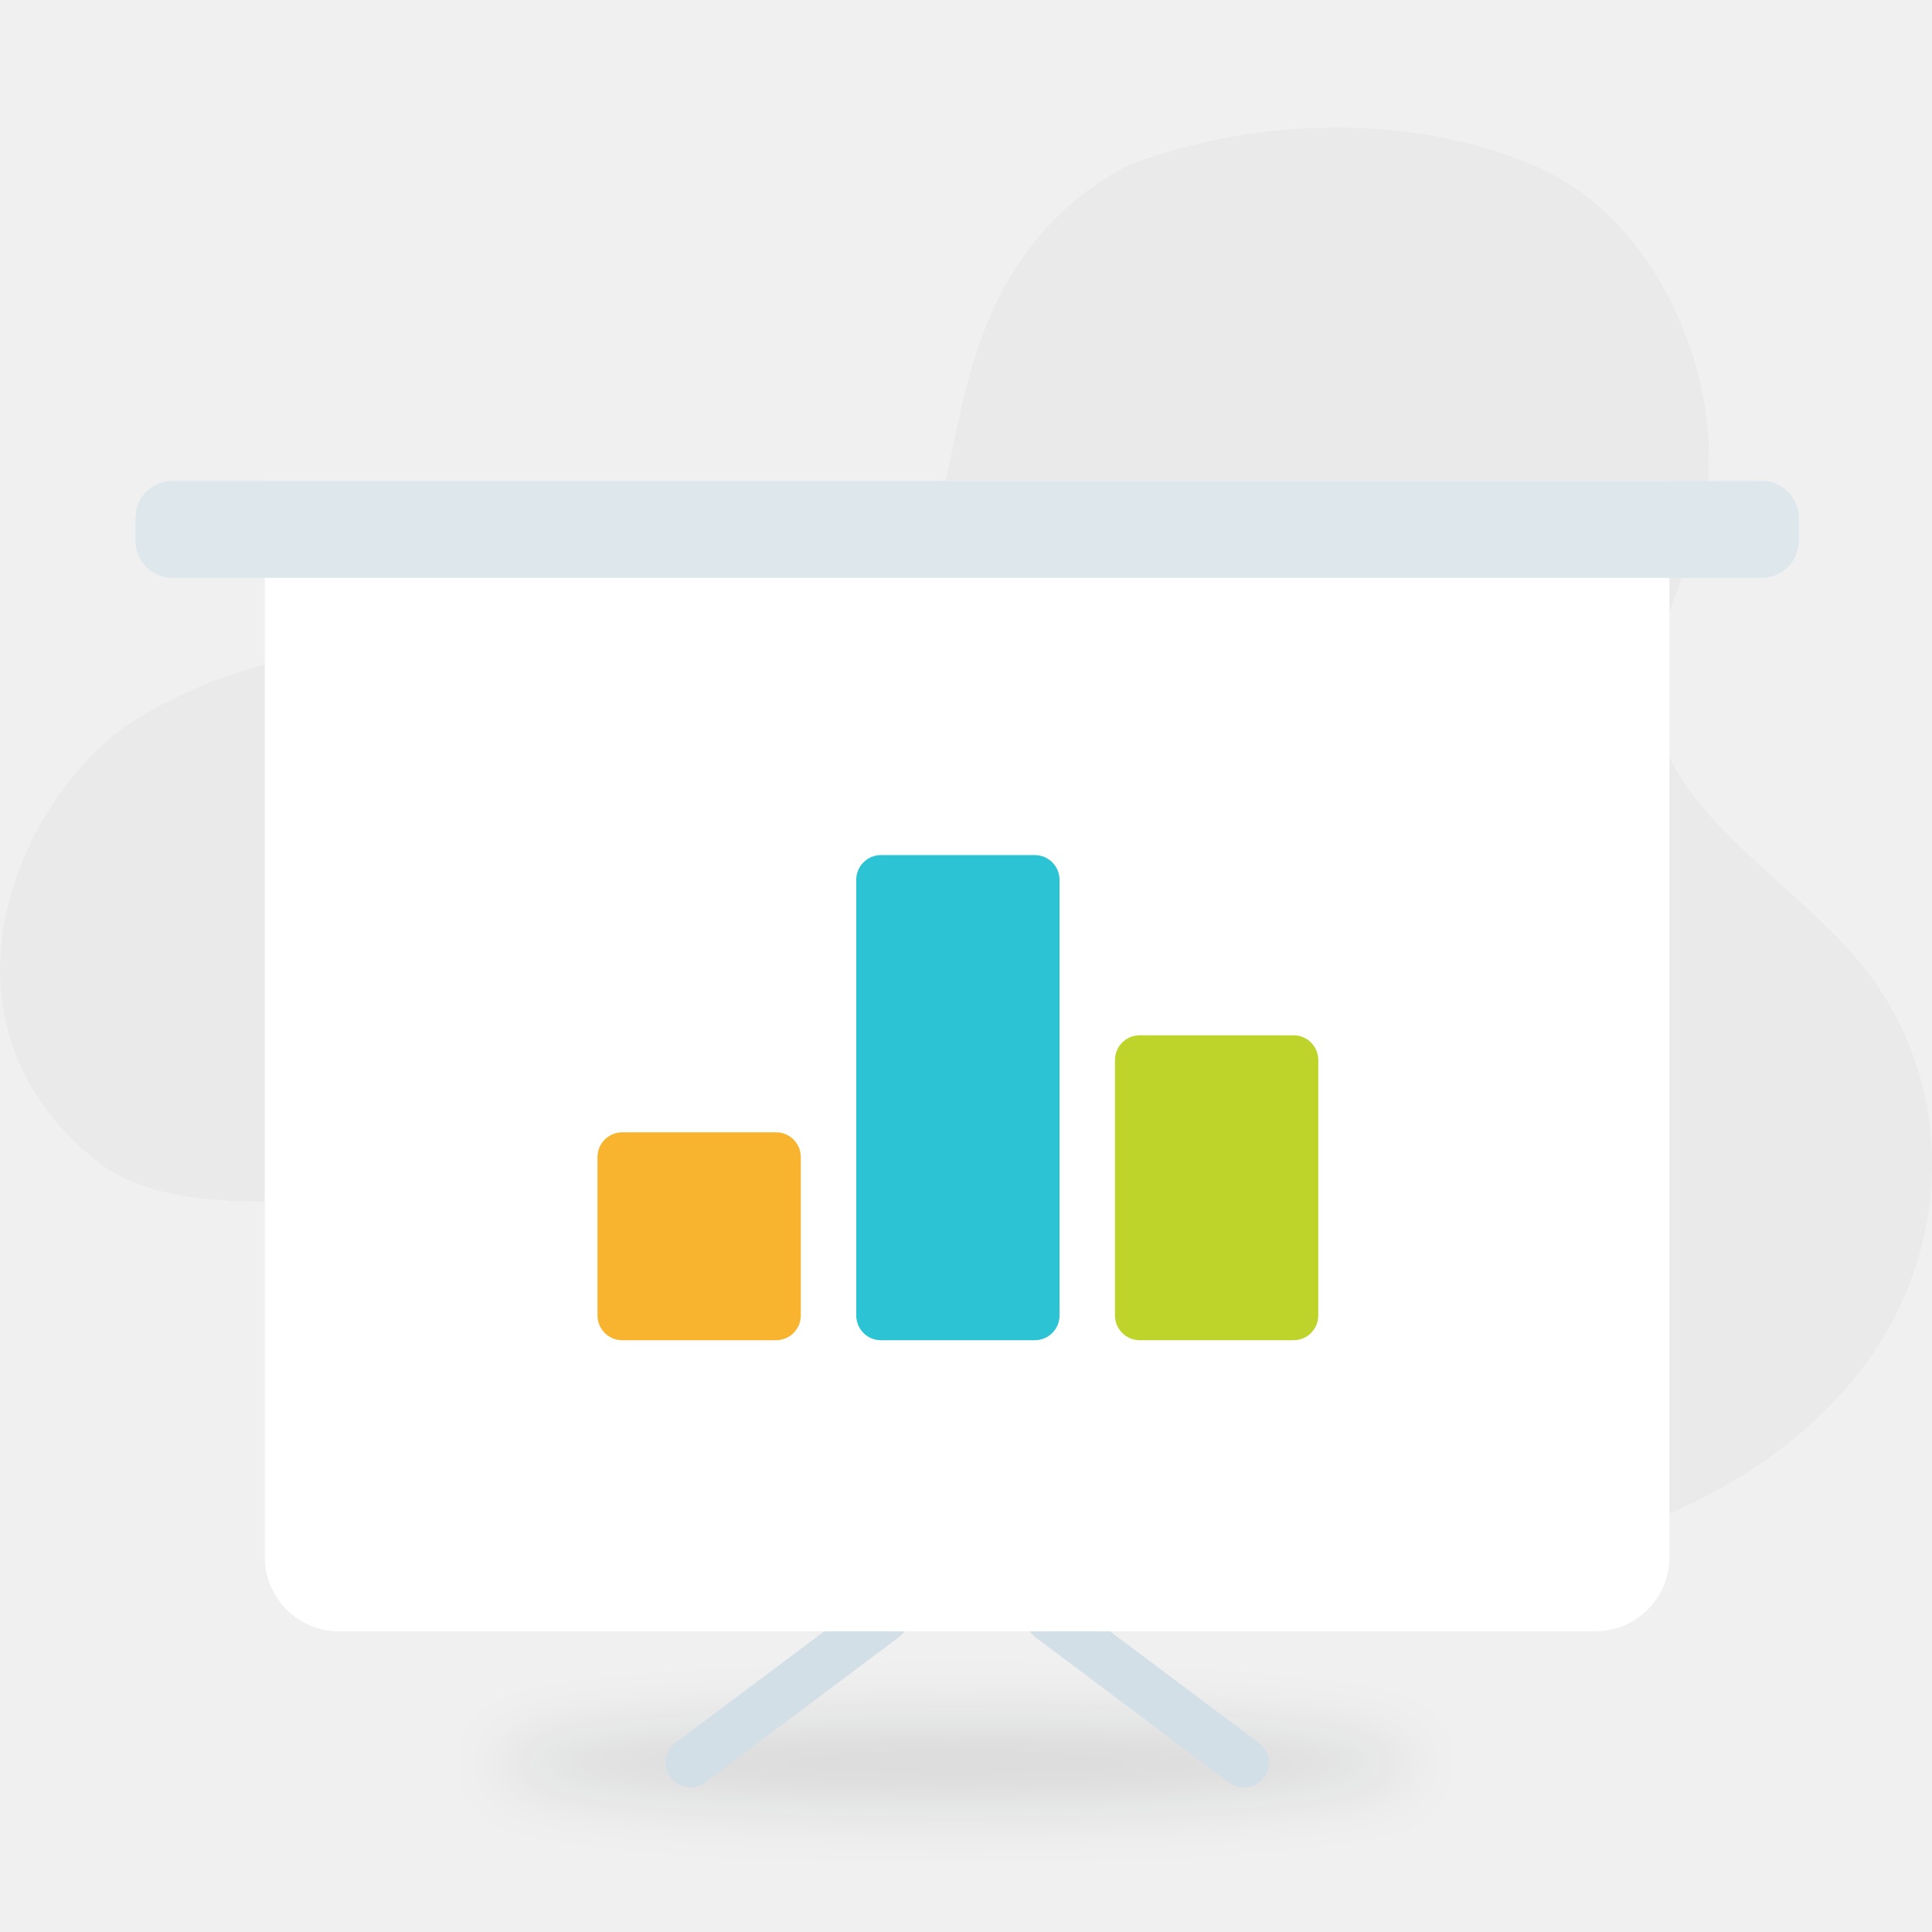
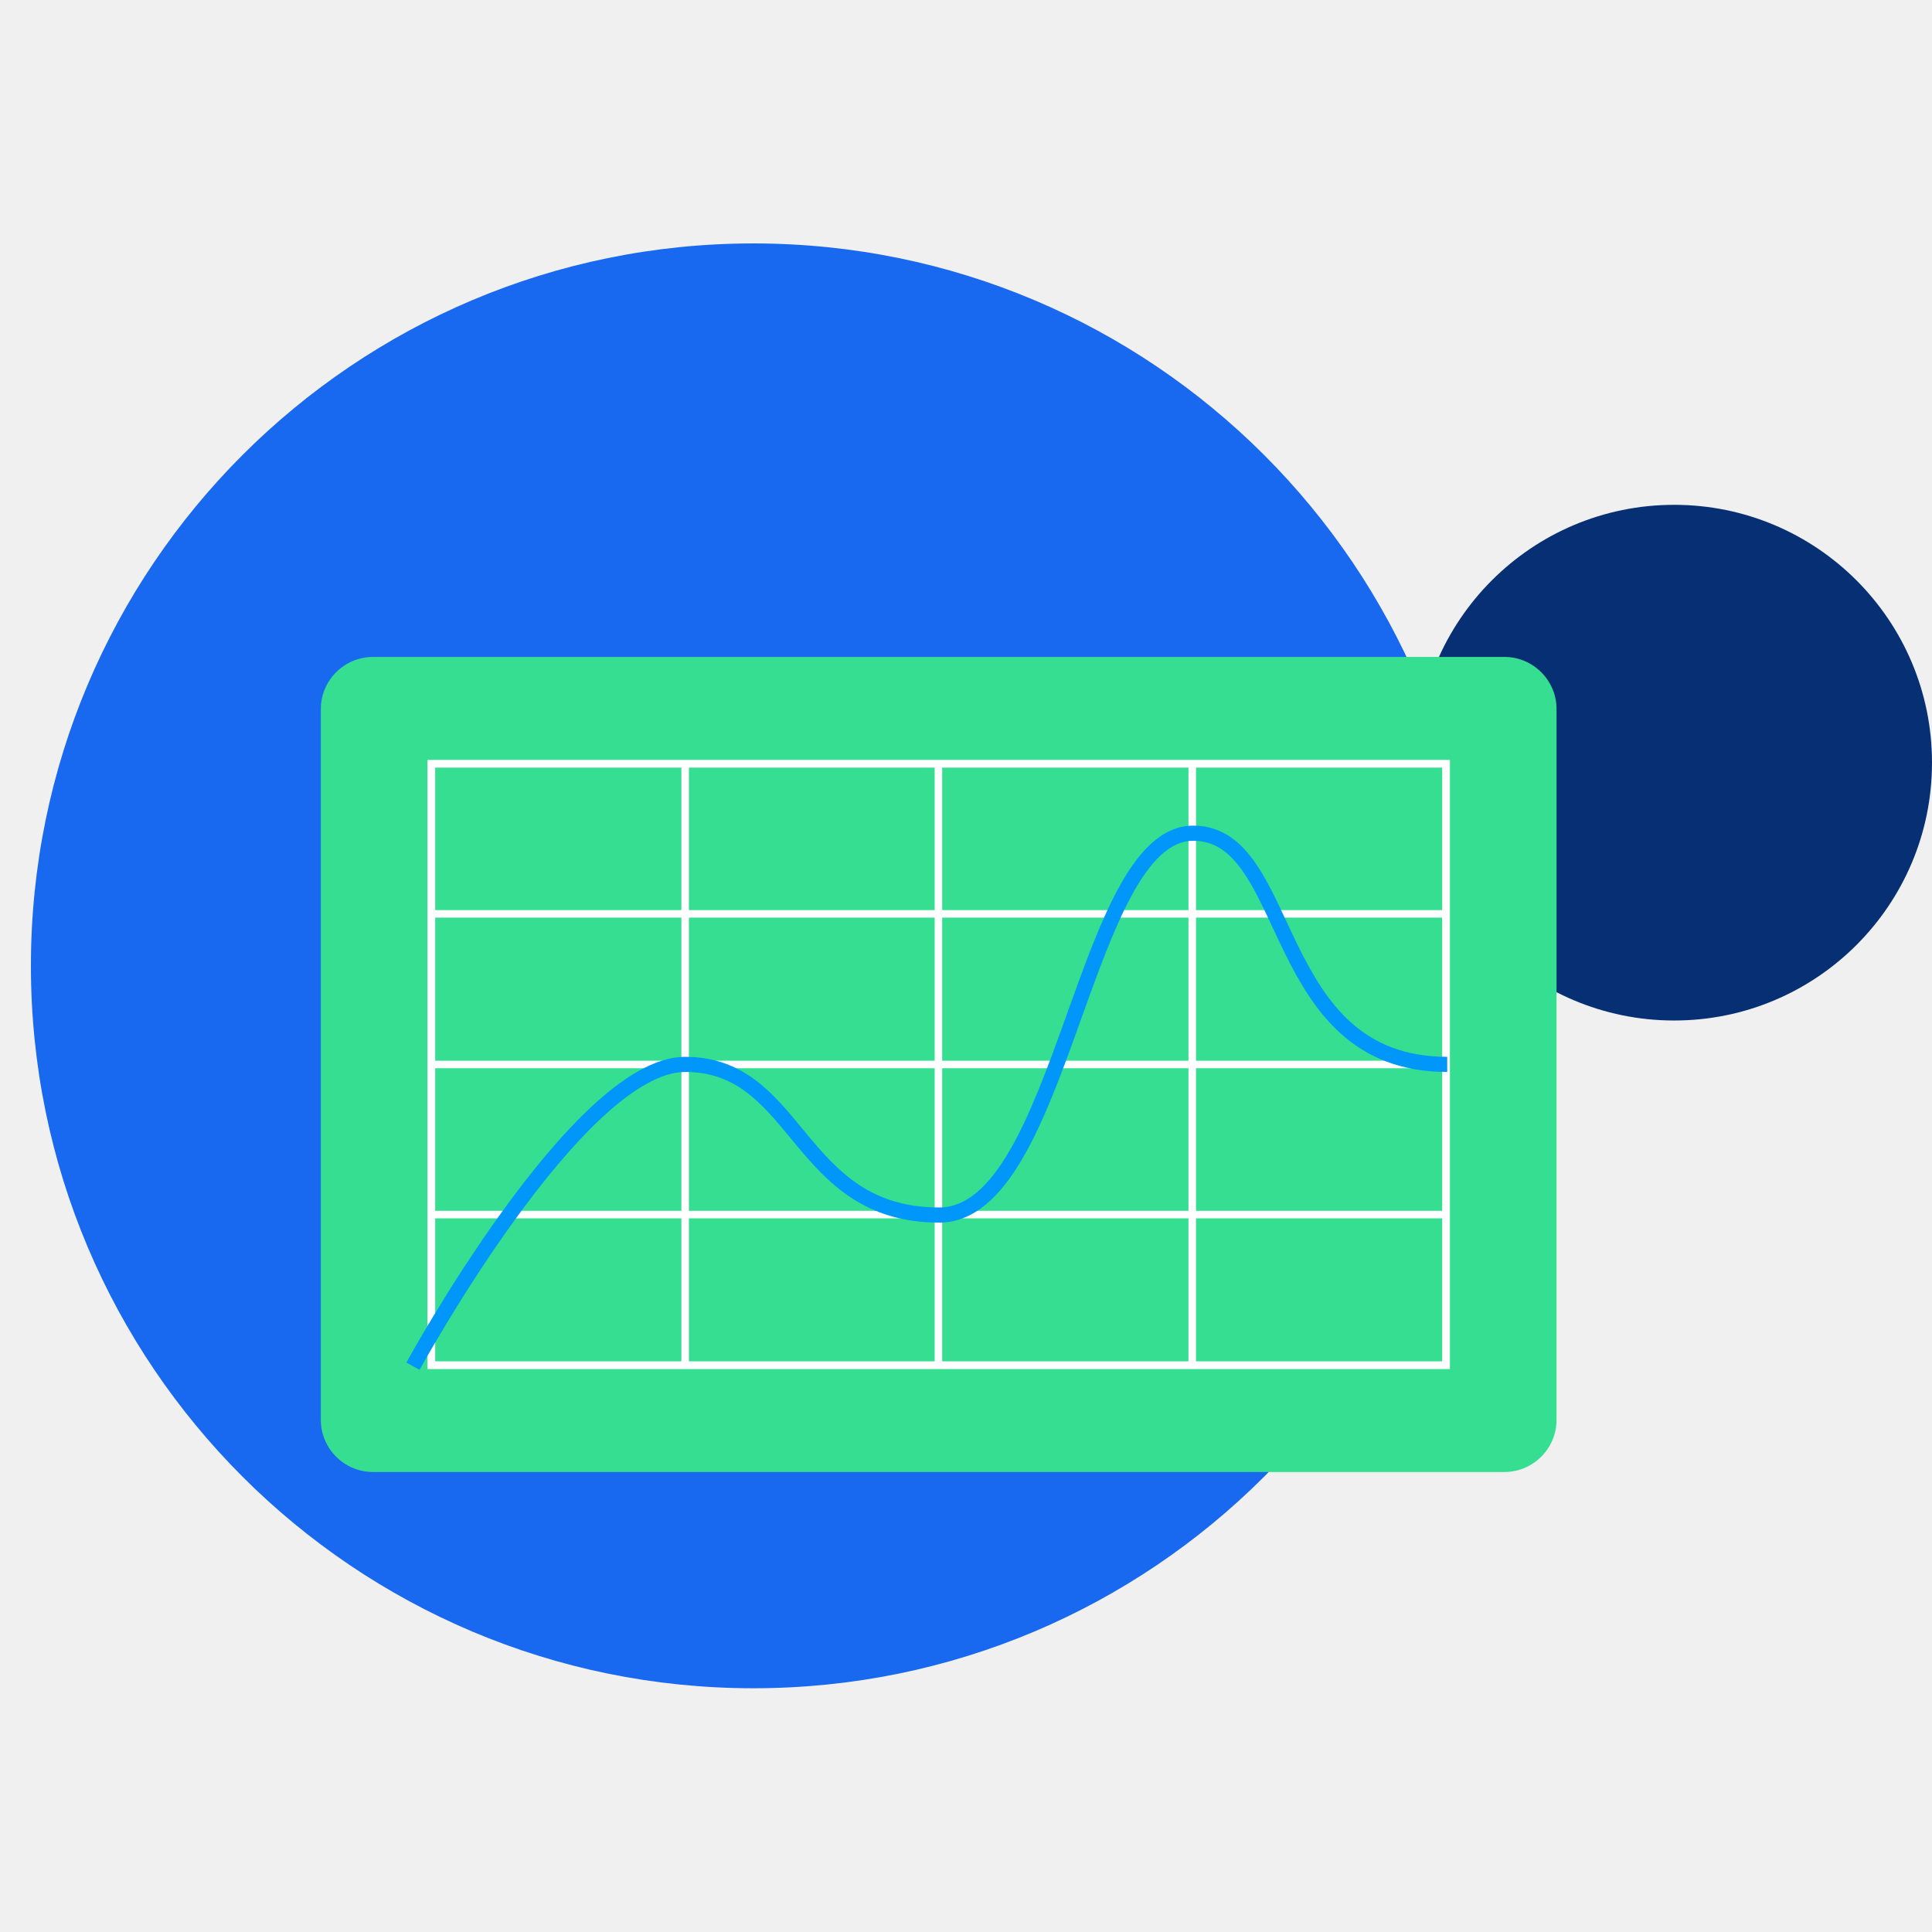
- <svg xmlns="http://www.w3.org/2000/svg" width="500" height="500" fill="none" viewBox="0 0 500 500">
-   <path d="M292.319 42.655c32.745-12.485 73.766-13.462 105.607.604 31.842 14.066 48.557 55.916 43.433 86.025-3.124 18.274-15.318 35.572-13.126 53.939 3.233 26.9 34.718 43.756 53.078 65.843 24.662 29.69 24.415 71.865 2.219 102.904-22.195 31.038-64.148 50.405-106.868 52.312-42.72 1.906-85.439-12.718-117.226-37.037-19.181-14.624-33.403-33.852-54.393-46.5-53.598-32.317-145.587 7.673-180.333-20.506-46.584-37.734-18.36-96.952 11.591-114.738 61.82-36.711 102.566 2.023 156.877-17.065 20.031-6.975 39.76-17.879 48.474-34.735 8.221-16.089 4.439-67.099 50.694-91.093" fill="#B9CBD3" style="mix-blend-mode:luminosity" opacity=".16" />
-   <g opacity=".1" filter="url(#column-chart__a)">
-     <path d="M366.035 456.207c0 6.166-53.163 11.164-118.742 11.164-65.579 0-118.741-4.998-118.741-11.164 0-6.166 53.162-11.164 118.741-11.164 65.579 0 118.742 4.998 118.742 11.164Z" fill="#0A0F1A" />
-   </g>
-   <path fill-rule="evenodd" clip-rule="evenodd" d="M233.885 414.756a6.396 6.396 0 0 1-1.28 8.956l-50.221 37.667a6.399 6.399 0 0 1-7.677-10.236l50.221-37.666a6.398 6.398 0 0 1 8.957 1.279Zm32.809 0a6.396 6.396 0 0 0 1.279 8.956l50.221 37.666a6.398 6.398 0 0 0 7.677-10.236l-50.221-37.666a6.396 6.396 0 0 0-8.956 1.28Z" fill="#D2DFE6" />
-   <path d="M68.538 124.44h363.508v278.55c0 10.599-8.593 19.192-19.192 19.192H87.73c-10.6 0-19.192-8.593-19.192-19.192V124.44Z" fill="#fff" />
-   <path d="M221.595 227.693a6.397 6.397 0 0 1 6.397-6.397h39.818a6.398 6.398 0 0 1 6.398 6.397v112.759a6.398 6.398 0 0 1-6.398 6.397h-39.818a6.397 6.397 0 0 1-6.397-6.397V227.693Z" fill="#2CC3D5" />
-   <path d="M288.556 274.328a6.397 6.397 0 0 1 6.397-6.398h39.818a6.398 6.398 0 0 1 6.398 6.398v66.124a6.399 6.399 0 0 1-6.398 6.398h-39.818a6.398 6.398 0 0 1-6.397-6.398v-66.124Z" fill="#BED42B" />
-   <path d="M154.632 299.438a6.397 6.397 0 0 1 6.397-6.397h39.818a6.397 6.397 0 0 1 6.398 6.397v41.014a6.398 6.398 0 0 1-6.398 6.398h-39.818a6.398 6.398 0 0 1-6.397-6.398v-41.014Z" fill="#F9B42F" />
-   <path d="M35.056 134.037c0-5.3 4.296-9.596 9.596-9.596h411.277c5.3 0 9.596 4.296 9.596 9.596v5.918c0 5.3-4.296 9.596-9.596 9.596H44.652a9.596 9.596 0 0 1-9.596-9.596v-5.918Z" fill="#DEE8EC" />
-   <defs>
-     <filter id="column-chart__a" x="112.552" y="429.043" width="269.483" height="54.327" filterUnits="userSpaceOnUse" color-interpolation-filters="sRGB">
-       <feFlood flood-opacity="0" result="BackgroundImageFix" />
-       <feBlend in="SourceGraphic" in2="BackgroundImageFix" result="shape" />
-       <feGaussianBlur stdDeviation="8" result="effect1_foregroundBlur_10272_1656" />
-     </filter>
-   </defs>
+ <svg xmlns="http://www.w3.org/2000/svg" width="500" height="500" viewBox="0 0 500 500" fill="none">
+   <path d="M194.96 436.92C298.215 436.92 381.92 353.215 381.92 249.96C381.92 146.705 298.215 63 194.96 63C91.705 63 8 146.705 8 249.96C8 353.215 91.705 436.92 194.96 436.92Z" fill="#1968F0" />
+   <path d="M433.273 264.105C470.125 264.105 500 234.232 500 197.379C500 160.526 470.125 130.65 433.273 130.65C396.42 130.65 366.545 160.526 366.545 197.379C366.545 234.232 396.42 264.105 433.273 264.105Z" fill="#072F73" />
+   <path d="M389.336 380.955H96.523C89.101 380.955 83.029 374.889 83.029 367.476V183.489C83.029 176.075 89.101 170.01 96.523 170.01H389.336C396.757 170.01 402.829 176.075 402.829 183.489V367.476C402.829 374.889 396.757 380.955 389.336 380.955Z" fill="#35DE90" />
+   <path d="M374.236 197.662H111.625V353.314H374.236V197.662Z" stroke="white" stroke-width="2" stroke-miterlimit="10" />
+   <path fill-rule="evenodd" clip-rule="evenodd" d="M241.891 353.314V197.662H243.838V353.314H241.891Z" fill="white" />
+   <path fill-rule="evenodd" clip-rule="evenodd" d="M176.338 353.314V197.662H178.285V353.314H176.338Z" fill="white" />
+   <path fill-rule="evenodd" clip-rule="evenodd" d="M307.574 353.314V197.662H309.522V353.314H307.574Z" fill="white" />
+   <path fill-rule="evenodd" clip-rule="evenodd" d="M111.625 274.515H374.101V276.462H111.625V274.515Z" fill="white" />
+   <path fill-rule="evenodd" clip-rule="evenodd" d="M111.625 235.533H374.101V237.48H111.625V235.533Z" fill="white" />
+   <path fill-rule="evenodd" clip-rule="evenodd" d="M111.625 313.359H374.101V315.307H111.625V313.359Z" fill="white" />
+   <path fill-rule="evenodd" clip-rule="evenodd" d="M264.512 300C259.022 309.354 252.192 316.403 243.071 316.403C233.447 316.403 226.201 313.856 220.308 309.993C214.465 306.164 210.028 301.086 205.974 296.207C205.562 295.711 205.154 295.218 204.749 294.729C197.057 285.428 190.431 277.417 177.337 277.417C171.186 277.417 163.792 281.814 155.919 289.103C148.147 296.3 140.295 305.946 133.258 315.666C126.229 325.372 120.059 335.087 115.643 342.381C113.436 346.027 111.67 349.064 110.456 351.187C109.849 352.249 109.381 353.082 109.065 353.649C108.907 353.932 108.787 354.149 108.707 354.294L108.617 354.457L108.594 354.498L108.588 354.51C108.588 354.51 108.588 354.51 106.878 353.571C105.169 352.633 105.169 352.632 105.17 352.631L105.202 352.572L105.297 352.401C105.38 352.251 105.502 352.029 105.664 351.74C105.986 351.162 106.461 350.317 107.075 349.243C108.302 347.095 110.085 344.03 112.312 340.353C116.762 333.001 122.993 323.19 130.104 313.369C137.206 303.561 145.231 293.68 153.276 286.231C161.221 278.875 169.585 273.508 177.337 273.508C192.314 273.508 200.068 282.914 207.565 292.007C208.033 292.575 208.5 293.142 208.968 293.705C213.012 298.572 217.13 303.241 222.44 306.722C227.699 310.168 234.204 312.495 243.071 312.495C249.945 312.495 255.769 307.191 261.154 298.017C266.481 288.939 270.97 276.768 275.421 264.377C275.685 263.642 275.949 262.907 276.213 262.171C280.363 250.6 284.523 239.002 289.304 230.14C291.851 225.42 294.639 221.347 297.798 218.436C300.981 215.503 304.628 213.675 308.806 213.675C316.311 213.675 321.325 218.018 325.267 223.886C328.064 228.049 330.496 233.257 332.981 238.578C333.932 240.614 334.89 242.667 335.879 244.683C339.526 252.115 343.689 259.308 349.677 264.654C355.601 269.942 363.406 273.508 374.54 273.508V277.417C362.458 277.417 353.728 273.504 347.086 267.574C340.508 261.701 336.075 253.935 332.382 246.409C331.301 244.205 330.29 242.04 329.311 239.944C326.883 234.743 324.651 229.964 322.035 226.07C318.44 220.719 314.461 217.584 308.806 217.584C305.863 217.584 303.116 218.844 300.435 221.314C297.729 223.807 295.184 227.455 292.732 232C288.097 240.591 284.031 251.924 279.84 263.606C279.59 264.304 279.339 265.002 279.088 265.702C274.664 278.015 270.059 290.549 264.512 300Z" fill="#0096FA" />
</svg>
